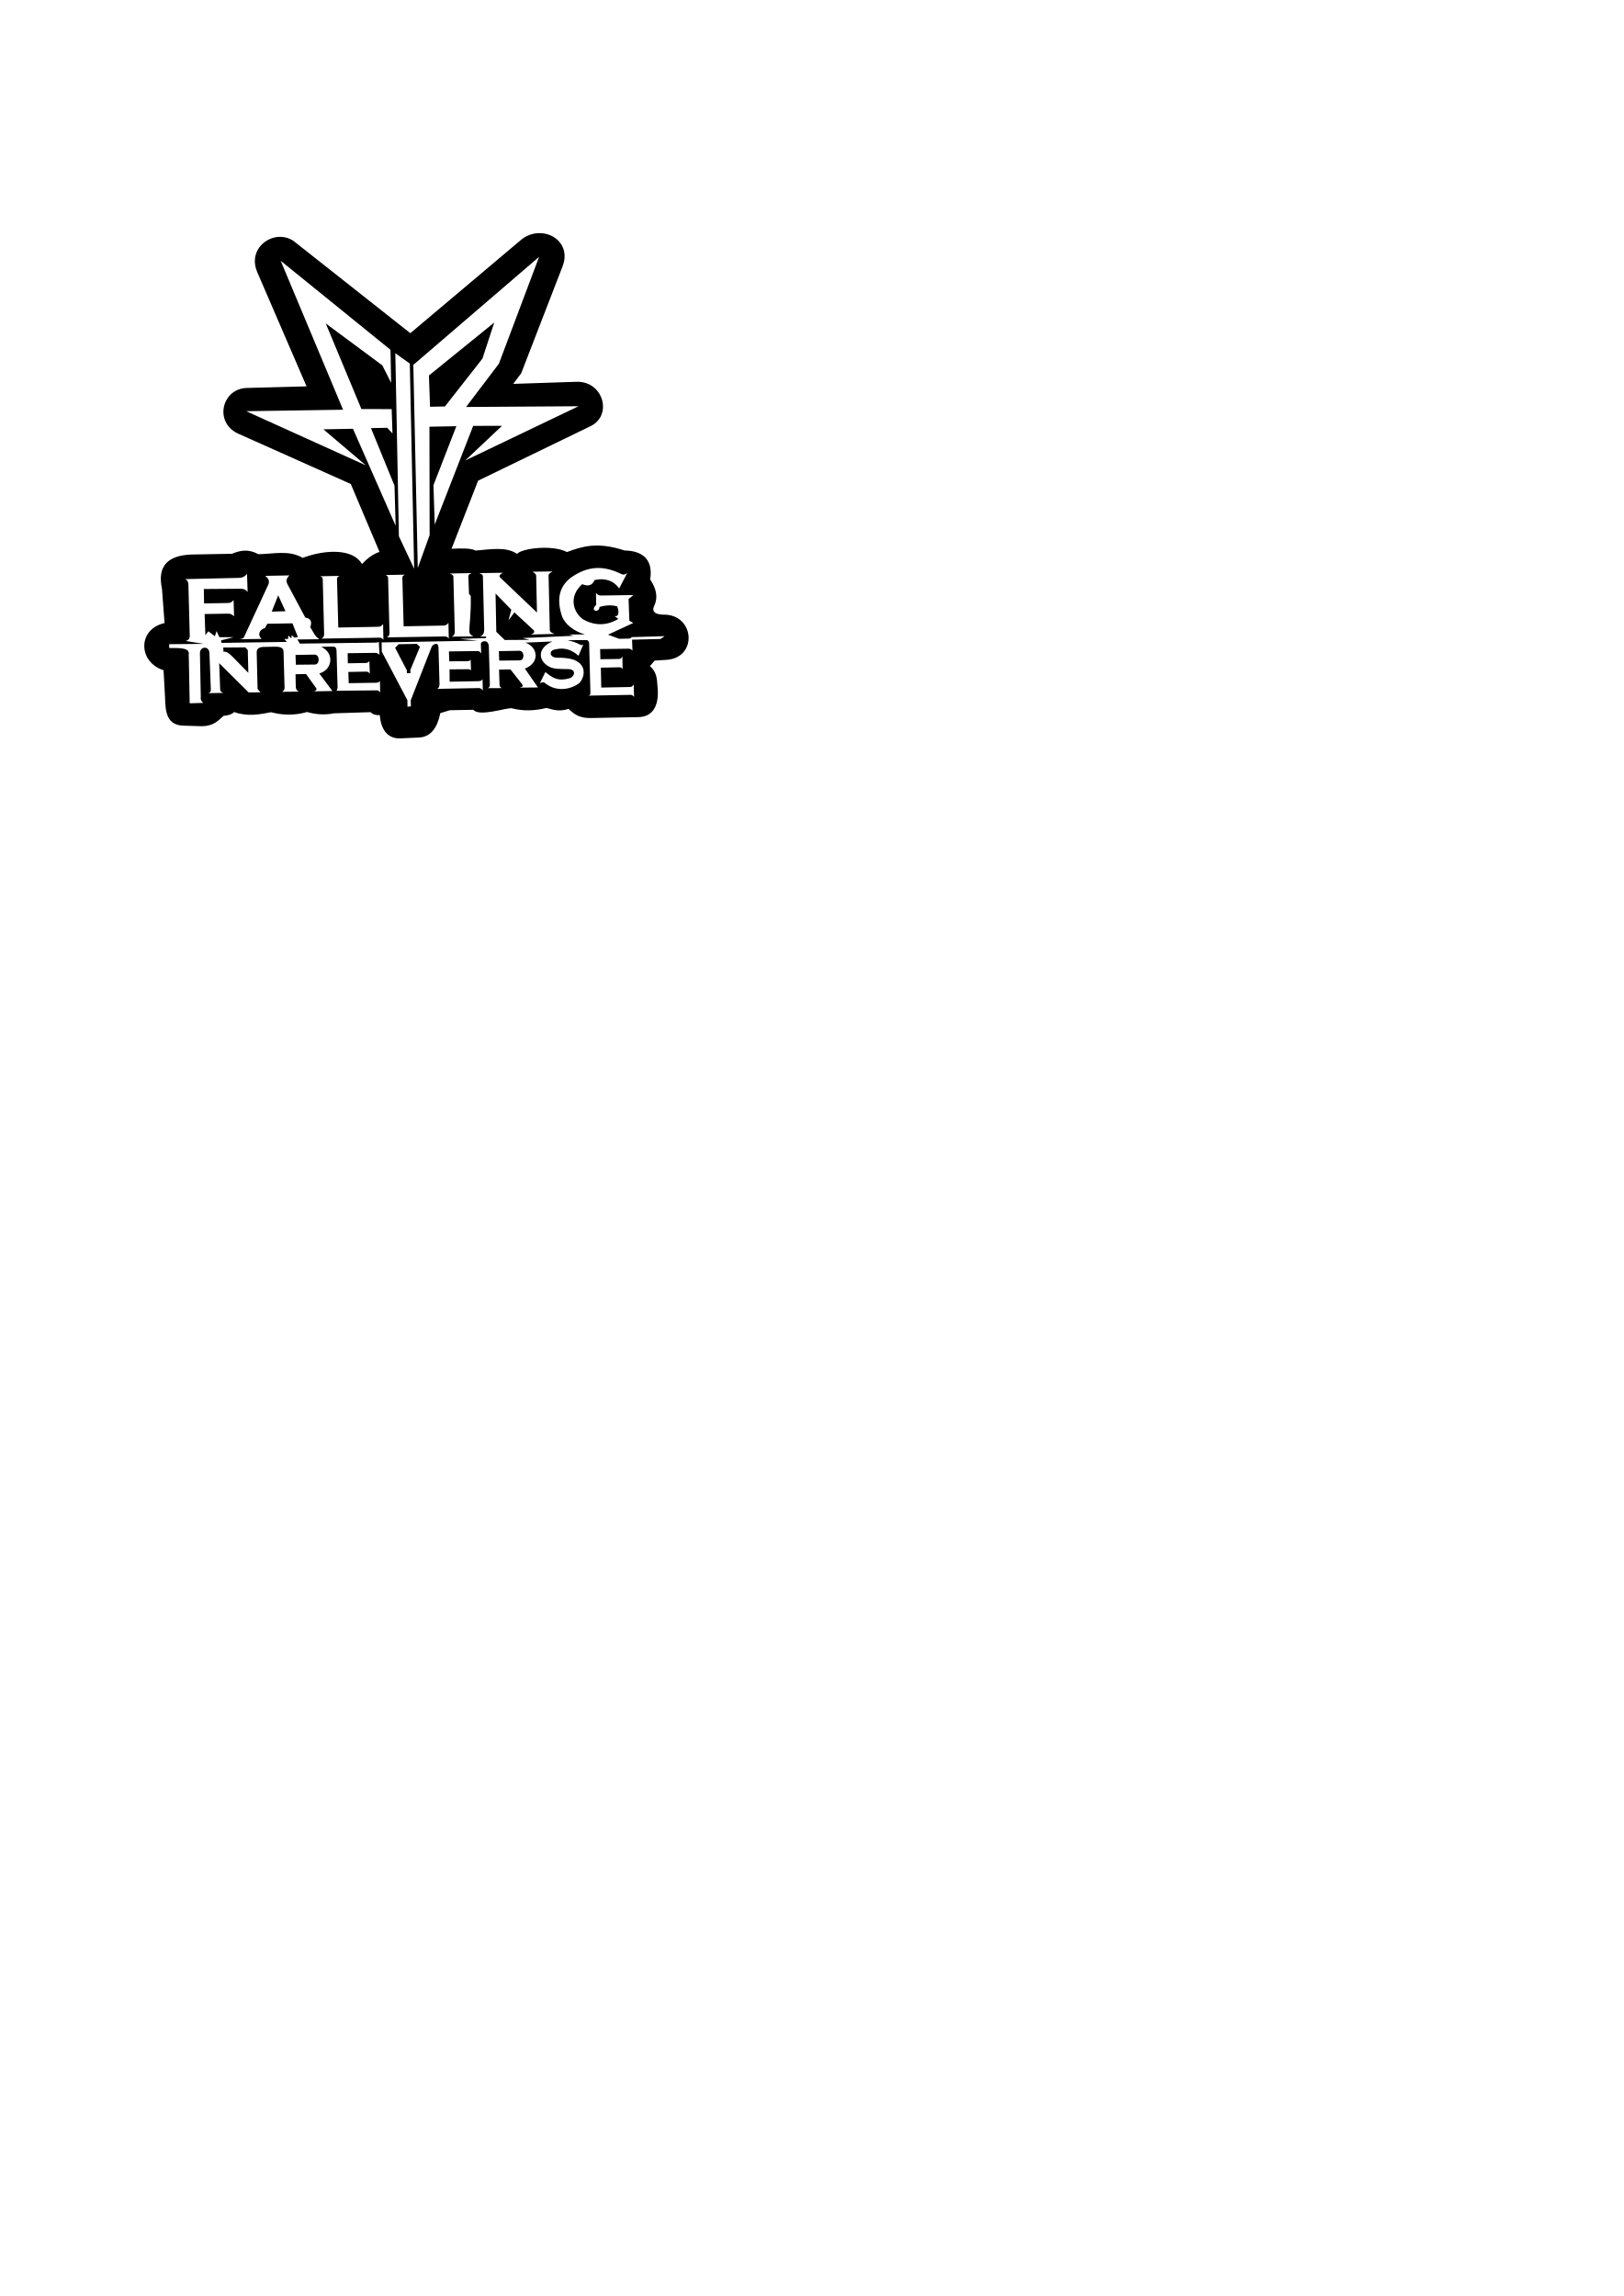
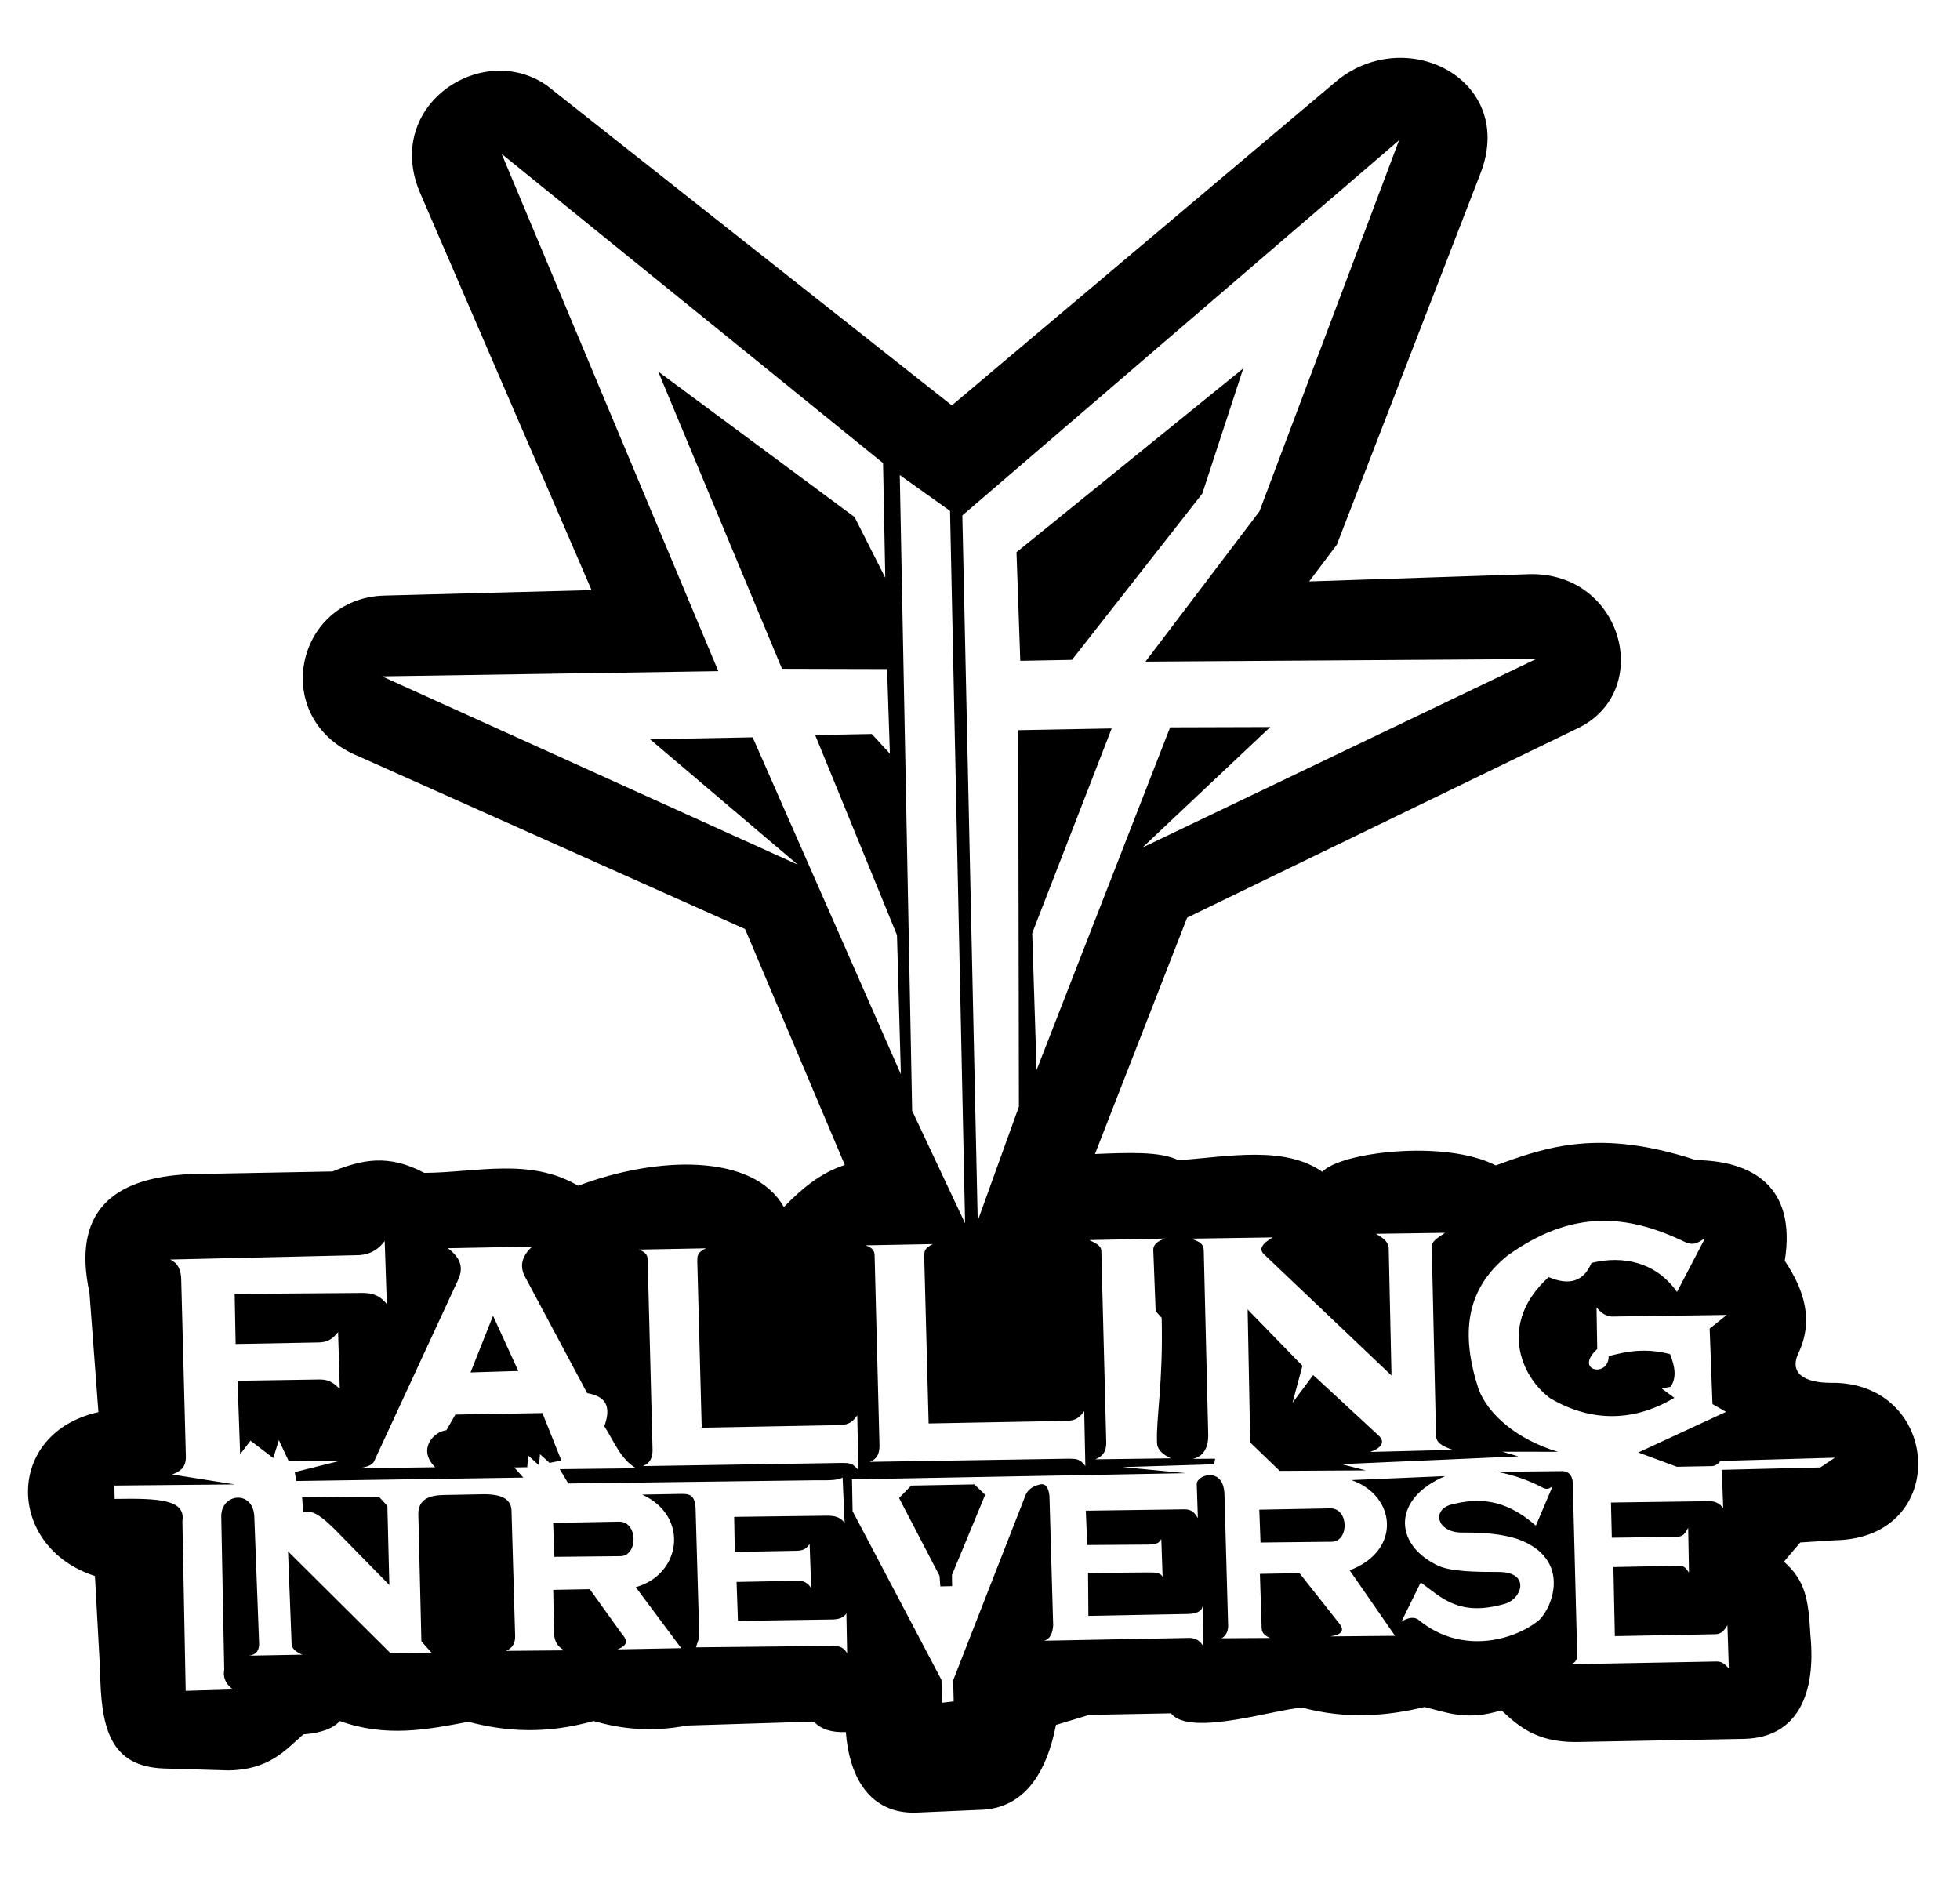
- <svg xmlns="http://www.w3.org/2000/svg" width="210mm" height="297mm" viewBox="0 0 210 297" version="1.1" id="svg2665">
+ <svg xmlns="http://www.w3.org/2000/svg" width="73mm" height="70mm" viewBox="0 0 73 70" version="1.1" id="svg2665">
  <defs id="defs2662" />
  <g id="layer1">
-     <path stroke="none" fill="black" data-view-type="laser" d="m 64.566,85.453 -0.046,-1.223 2.637,-0.049 c 0.714,-0.012 0.707,1.235 0.068,1.243 z m -11.486,1.625 -0.439,0.009 -0.03,-0.394 -1.507,-2.896 0.453,-0.465 2.351,-0.044 0.403,0.387 -1.239,2.989 z m 2.538,-34.464 -0.141,-4.045 8.446,-6.846 -1.526,4.663 -4.853,6.192 z m -17.352,33.372 -0.047,-1.264 2.461,-0.046 c 0.71,10e-4 0.7,1.28 0.047,1.285 z m -6.147,1.05 -0.073,-2.947 -0.318,-0.346 -2.859,0.024 0.042,0.557 c 0.381,-0.122 0.772,0.249 1.162,0.624 z m 3.862,-10.029 -0.838,2.111 1.779,-0.054 z M 36.177,30.634 c -2.052,0.037 -3.988,2.063 -2.908,4.564 l 6.381,14.782 -7.705,0.203 c -3.336,0.077 -4.346,4.635 -0.94,6.001 l 14.362,6.419 3.715,8.789 c -0.908,0.294 -1.616,0.891 -2.27,1.568 -1.126,-2.011 -4.722,-1.907 -7.662,-0.795 -1.8,-1.06 -3.799,-0.491 -5.729,-0.479 -1.351,-0.716 -2.321,-0.491 -3.421,-0.053 l -5.283,0.099 c -2.983,0.122 -4.404,1.465 -3.769,4.412 l 0.335,4.452 c -3.509,0.784 -3.442,5.037 -0.13,6.104 l 0.193,3.516 c 0.029,2.13 0.359,3.58 2.372,3.652 l 2.426,0.072 c 1.492,-0.029 2.091,-0.741 2.772,-1.343 0.665,-0.05 1.112,-0.218 1.358,-0.495 1.716,0.619 3.251,0.32 4.788,0.028 1.382,0.366 2.884,0.47 4.662,-0.029 1.023,0.296 2.142,0.425 3.485,0.169 l 4.722,-0.147 c 0.27,0.295 0.676,0.411 1.189,0.388 0.133,1.722 0.916,3.046 2.607,3.002 l 2.361,-0.103 c 1.641,-0.026 2.497,-1.325 2.86,-3.163 l 1.236,-0.375 3.045,-0.057 c 0.707,0.904 3.982,-0.19 4.907,-0.209 1.615,0.43 3.104,0.319 4.538,-0.026 0.831,0.201 1.569,0.526 2.862,0.122 0.716,0.673 1.417,1.24 3.007,1.176 l 6.029,-0.113 c 2.004,-0.044 2.688,-1.687 2.474,-3.86 -0.073,-1.333 -0.18,-2.023 -0.986,-2.739 l 0.608,-0.715 1.304,-0.083 c 4.334,-0.08 3.95,-5.932 -0.176,-5.863 -0.933,-0.002 -1.55,-0.333 -1.203,-1.092 0.577,-1.208 0.24,-2.346 -0.502,-3.452 0.449,-2.819 -1.269,-3.724 -3.306,-3.751 -3.579,-1.175 -5.536,-0.509 -7.457,0.198 -1.894,-0.977 -5.799,-0.492 -6.461,0.238 C 65.474,70.673 63.438,71.064 61.513,71.218 60.851,70.876 59.619,70.934 58.4,70.983 l 3.434,-8.805 14.474,-7.017 c 2.951,-1.338 1.787,-5.855 -1.729,-5.775 l -8.201,0.271 1.03,-1.369 5.327,-13.769 c 1.403,-3.489 -2.66,-5.631 -5.291,-3.538 L 53.07,43.1 37.979,31.18 c -0.529,-0.368 -1.119,-0.538 -1.703,-0.546 -0.033,-6.9e-4 -0.065,-2.7e-4 -0.098,1.3e-4 z m 0.125,3.1 14.204,11.515 0.083,4.271 -1.143,-2.26 -7.315,-5.422 4.612,11.073 3.913,0.01 0.105,3.151 -0.674,-0.734 -2.109,0.04 3.047,7.451 0.145,5.183 -5.52,-12.549 -3.823,0.072 5.498,4.668 -15.479,-7.011 12.525,-0.193 z m 33.423,-0.509 -5.202,13.825 -4.243,5.594 14.546,-0.096 -14.66,7.021 4.762,-4.489 -3.73,0.011 -4.974,12.765 -0.162,-5.101 2.96,-7.623 -3.48,0.065 0.024,14.021 -1.534,4.253 -0.574,-26.271 z m -18.595,12.469 1.872,1.334 0.561,26.538 -1.972,-4.194 z m -19.184,28.526 0.079,2.353 c -0.33,-0.423 -0.707,-0.426 -1.085,-0.415 l -4.582,0.034 0.036,1.866 3.065,-0.057 c 0.449,-0.003 0.589,-0.203 0.751,-0.387 l 0.063,2.114 c -0.191,-0.169 -0.341,-0.345 -0.732,-0.349 l -3.076,0.048 0.097,2.736 0.386,-0.505 0.848,0.648 0.207,-0.668 0.367,0.781 1.847,0.007 -1.619,0.404 0.051,0.331 8.46,-0.127 -0.337,-0.378 0.483,-0.009 0.035,-0.436 0.403,0.366 0.036,-0.415 0.358,0.325 0.438,-0.091 -0.704,-1.766 -3.242,0.056 -0.335,0.584 c -0.481,0.052 -1.088,0.712 -0.418,1.379 l -2.872,0.037 c 0.618,-0.075 0.583,-0.252 0.667,-0.41 l 3.08,-6.653 c 0.161,-0.383 0.104,-0.762 -0.407,-1.133 l 3.142,-0.059 c -0.417,0.385 -0.469,0.762 -0.241,1.166 l 2.293,4.292 c 0.831,0.138 0.847,0.636 0.639,1.233 0.345,0.536 0.617,1.247 1.184,1.565 l -2.846,0.033 0.318,0.533 9.12,-0.119 c 0.414,-0.004 0.902,0.026 1.097,-0.103 l 0.077,1.699 c -0.143,-0.225 -0.376,-0.288 -0.709,-0.277 l -3.406,0.043 0.024,1.306 2.307,-0.043 c 0.247,-0.006 0.37,-0.081 0.479,-0.258 l 0.06,1.658 c -0.129,-0.225 -0.311,-0.291 -0.517,-0.281 l -2.263,0.042 0.05,1.451 3.457,-0.052 c 0.284,0.004 0.488,-0.063 0.582,-0.23 l 0.029,1.493 c -0.152,-0.276 -0.371,-0.294 -0.599,-0.279 l -5.033,0.053 0.125,-0.376 -0.138,-4.809 c -0.032,-0.554 -0.283,-0.531 -0.626,-0.528 l -1.362,0.025 c 1.769,0.803 1.458,2.973 -0.24,3.448 l 1.693,2.271 -2.373,0.044 c 0.433,-0.172 0.359,-0.354 0.142,-0.604 l -1.175,-1.637 -1.362,0.025 0.031,1.617 c 0.01,0.317 0.152,0.518 0.386,0.636 l -2.176,0.02 c 0.257,-0.106 0.355,-0.311 0.34,-0.587 l -0.133,-4.602 c 0.001,-0.446 -0.324,-0.643 -1.024,-0.645 l -1.494,0.028 c -0.548,0.01 -0.936,0.156 -0.954,0.682 l 0.115,4.768 0.382,0.428 -1.538,0.008 -3.811,-3.787 0.133,3.451 c 0.004,0.171 0.162,0.296 0.403,0.397 l -1.999,0.037 c 0.292,-0.03 0.379,-0.207 0.387,-0.422 l -0.181,-4.767 c -0.044,-0.993 -1.256,-0.865 -1.23,0.024 l 0.11,5.681 c -0.059,0.345 0.093,0.566 0.322,0.741 l -1.757,0.053 -0.123,-6.324 c 0.126,-0.798 -0.849,-0.853 -2.522,-0.824 l -0.01,-0.498 4.483,-0.042 -2.337,-0.371 c 0.478,-0.162 0.528,-0.439 0.514,-0.715 l -0.171,-6.51 c -2.7e-4,-0.419 -0.145,-0.659 -0.411,-0.78 l 6.91,-0.161 c 0.433,0.008 0.799,-0.152 1.078,-0.528 z m 45.213,-0.746 c 1.084,-0.042 2.141,0.264 3.234,0.793 0.367,0.154 0.515,-0.04 0.723,-0.138 l -1.038,1.99 c -0.774,-1.102 -1.995,-1.373 -3.186,-1.081 -0.279,0.668 -0.798,0.867 -1.594,0.528 -1.868,1.691 -1.071,3.688 0.067,4.52 1.767,1.03 3.377,0.716 4.615,-0.024 l -0.468,-0.344 0.328,-0.068 c 0.235,-0.341 0.159,-0.764 -0.021,-1.215 -0.895,-0.236 -1.605,-0.109 -2.287,0.076 0.012,0.811 -1.318,0.56 -0.425,-0.267 l -0.026,-1.55 c 0.174,0.209 0.374,0.366 0.666,0.34 l 4.183,-0.059 -0.636,0.511 0.105,2.81 0.505,0.289 -3.268,1.513 1.439,0.533 1.274,-0.024 c 0.128,0.005 0.243,-0.062 0.348,-0.193 l 4.262,-0.121 -0.542,0.363 -3.669,0.089 0.05,1.421 c -0.136,-0.166 -0.281,-0.251 -0.495,-0.254 l -3.685,0.051 0.032,1.311 2.434,-0.034 c 0.253,-0.006 0.319,-0.183 0.41,-0.336 l 0.03,1.666 c -0.092,-0.109 -0.145,-0.256 -0.351,-0.253 l -2.464,0.049 0.054,2.573 3.732,-0.072 c 0.232,0.005 0.356,-0.153 0.461,-0.339 l 0.052,1.61 c -0.139,-0.131 -0.217,-0.252 -0.45,-0.255 l -5.471,0.102 c 0.185,-0.025 0.28,-0.152 0.273,-0.363 l -0.161,-6.276 c 0.013,-0.315 -0.098,-0.539 -0.384,-0.553 l -2.44,0.025 c 0.654,0.124 1.189,0.326 1.66,0.57 0.125,0.071 0.255,0.112 0.417,-0.049 l -0.631,1.484 c -1.188,-1.046 -2.214,-1.036 -3.202,-0.77 -0.691,0.23 -0.456,1.057 0.504,1.028 0.681,-0.004 1.426,0.039 2.049,0.252 1.986,0.741 1.27,2.544 0.762,3.014 -0.913,0.746 -2.877,1.297 -4.462,5.3e-4 -0.187,-0.16 -0.451,-0.084 -0.658,0.054 l 0.719,-1.465 c 0.783,0.576 1.439,1.297 3.159,0.791 0.619,-0.198 0.919,-1.157 -0.221,-1.178 -0.841,-0.001 -1.876,-0.003 -2.357,-0.267 -1.607,-0.805 -1.612,-2.488 0.331,-3.304 l -3.492,0.148 c 1.66,0.578 1.887,2.623 -0.067,3.361 l 1.69,2.439 -2.413,0.022 c 0.49,-0.077 0.514,-0.255 0.34,-0.476 l -1.484,-1.879 -1.476,0.026 0.065,2.005 c 0.002,0.137 0.047,0.27 0.315,0.382 l -1.807,0.011 c 0.148,-0.078 0.24,-0.245 0.244,-0.451 l -0.137,-4.9 c -0.026,-1.068 -1.045,-0.735 -1.032,-0.389 l 0.041,1.266 c -0.128,-0.224 -0.244,-0.32 -0.482,-0.328 l -3.691,0.051 0.053,1.279 2.323,-0.017 c 0.27,-0.016 0.373,-0.069 0.435,-0.215 l 0.049,1.409 c -0.092,-0.156 -0.276,-0.154 -0.531,-0.156 l -2.246,0.018 0.013,1.599 3.713,-0.07 c 0.252,-0.007 0.508,-0.068 0.544,-0.301 l 0.03,1.514 c -0.131,-0.222 -0.281,-0.308 -0.507,-0.322 l -5.433,0.105 c 0.233,-0.059 0.318,-0.281 0.341,-0.57 L 56.71,83.732 c -0.026,-0.323 -0.149,-0.519 -0.404,-0.428 -0.249,0.065 -0.435,0.203 -0.515,0.46 l -2.669,6.824 0.022,0.782 -0.439,0.05 -0.017,-0.85 -3.31,-6.285 -0.022,-1.184 12.437,-0.23 -2.356,-0.226 3.405,-0.105 0.04,-0.208 -0.835,0.006 c 0.404,-0.091 0.57,-0.419 0.577,-0.851 l -0.167,-6.904 c -0.006,-0.268 -0.154,-0.324 -0.459,-0.448 l 3.032,-0.046 c -0.408,0.229 -0.523,0.438 -0.34,0.618 l 4.759,4.526 -0.104,-4.758 c -0.021,-0.24 -0.228,-0.376 -0.472,-0.52 l 2.571,-0.037 c -0.221,0.157 -0.498,0.286 -0.495,0.528 l 0.159,7.049 c 0.025,0.224 0.156,0.343 0.625,0.507 l -3.076,0.078 c 0.474,-0.173 0.539,-0.394 0.317,-0.607 l -2.44,-2.257 -0.771,1.031 0.369,-1.376 -2.041,-2.098 0.096,4.955 1.098,1.058 3.209,-0.019 -0.906,-0.232 6.589,-0.289 -0.597,-0.175 2.066,0.003 c -1.518,-0.457 -2.572,-1.371 -2.946,-2.309 -0.689,-2.099 -0.48,-3.745 1.068,-4.998 1.199,-0.86 2.31,-1.249 3.394,-1.291 z m -16.143,0.656 c -0.249,0.082 -0.445,0.196 -0.444,0.428 l 0.088,2.278 0.224,0.245 c 0.061,2.44 -0.211,3.716 -0.173,4.645 -0.003,0.219 0.148,0.418 0.516,0.59 l -2.816,0.038 -2e-6,-1.6e-4 c 0.286,-0.112 0.397,-0.286 0.41,-0.588 l -0.184,-7.173 c -0.005,-0.221 -0.248,-0.301 -0.448,-0.406 z m -19.612,0.411 2.507,-0.047 c -0.327,0.158 -0.317,0.274 -0.323,0.462 l 0.165,6.219 5.142,-0.096 c 0.354,-0.005 0.505,-0.155 0.652,-0.365 l 0.042,2.047 c -0.204,-0.27 -0.333,-0.268 -0.601,-0.273 l -7.427,0.118 c 0.258,-0.103 0.357,-0.285 0.362,-0.588 l -0.181,-7.049 c 0.002,-0.204 -0.048,-0.326 -0.338,-0.429 z m 8.452,-0.158 2.507,-0.047 c -0.327,0.158 -0.317,0.274 -0.323,0.462 l 0.165,6.219 5.142,-0.096 c 0.354,-0.005 0.505,-0.155 0.652,-0.365 l 0.043,2.047 c -0.204,-0.27 -0.333,-0.268 -0.602,-0.273 l -7.427,0.118 c 0.258,-0.103 0.357,-0.285 0.362,-0.588 l -0.181,-7.049 c 0.002,-0.204 -0.048,-0.326 -0.338,-0.429 z" fill-rule="nonzero" id="path2276" />
+     <path stroke="none" fill="black" data-view-type="laser" d="m 46.948,57.452 -0.046,-1.223 2.637,-0.049 c 0.714,-0.012 0.707,1.235 0.068,1.243 z m -11.486,1.625 -0.439,0.009 -0.03,-0.394 -1.507,-2.896 0.453,-0.465 2.351,-0.044 0.403,0.387 -1.239,2.989 z m 2.538,-34.464 -0.141,-4.045 8.446,-6.846 -1.526,4.663 -4.853,6.192 z m -17.352,33.372 -0.047,-1.264 2.461,-0.046 c 0.71,10e-4 0.7,1.28 0.047,1.285 z m -6.147,1.05 -0.073,-2.947 -0.318,-0.346 -2.859,0.024 0.042,0.557 c 0.381,-0.122 0.772,0.249 1.162,0.624 z m 3.862,-10.029 -0.838,2.111 1.779,-0.054 z m 0.197,-46.373 c -2.052,0.037 -3.988,2.063 -2.908,4.564 l 6.381,14.782 -7.705,0.203 c -3.336,0.077 -4.346,4.635 -0.94,6.001 l 14.362,6.419 3.715,8.789 c -0.908,0.294 -1.616,0.891 -2.27,1.568 -1.126,-2.011 -4.722,-1.907 -7.662,-0.795 -1.8,-1.06 -3.799,-0.491 -5.729,-0.479 -1.351,-0.716 -2.321,-0.491 -3.421,-0.053 l -5.283,0.099 c -2.983,0.122 -4.404,1.465 -3.769,4.412 l 0.335,4.452 c -3.509,0.784 -3.442,5.037 -0.13,6.104 l 0.193,3.516 c 0.029,2.13 0.359,3.58 2.372,3.652 l 2.426,0.072 c 1.492,-0.029 2.091,-0.741 2.772,-1.343 0.665,-0.05 1.112,-0.218 1.358,-0.495 1.716,0.619 3.251,0.32 4.788,0.028 1.382,0.366 2.884,0.47 4.662,-0.029 1.023,0.296 2.142,0.425 3.485,0.169 l 4.722,-0.147 c 0.27,0.295 0.676,0.411 1.189,0.388 0.133,1.722 0.916,3.046 2.607,3.002 l 2.361,-0.103 c 1.641,-0.026 2.497,-1.325 2.86,-3.163 l 1.236,-0.375 3.045,-0.057 c 0.707,0.904 3.982,-0.19 4.907,-0.209 1.615,0.43 3.104,0.319 4.538,-0.026 0.831,0.201 1.569,0.526 2.862,0.122 0.716,0.673 1.417,1.24 3.007,1.176 l 6.029,-0.113 c 2.004,-0.044 2.688,-1.687 2.474,-3.86 -0.073,-1.333 -0.18,-2.023 -0.986,-2.739 l 0.608,-0.715 1.304,-0.083 c 4.334,-0.08 3.95,-5.932 -0.176,-5.863 -0.933,-0.002 -1.55,-0.333 -1.203,-1.092 0.577,-1.208 0.24,-2.346 -0.502,-3.452 0.449,-2.819 -1.269,-3.724 -3.306,-3.751 -3.579,-1.175 -5.536,-0.509 -7.457,0.198 -1.894,-0.977 -5.799,-0.492 -6.461,0.238 -1.394,-0.973 -3.43,-0.582 -5.355,-0.428 -0.662,-0.342 -1.894,-0.284 -3.113,-0.235 l 3.434,-8.805 14.474,-7.017 c 2.951,-1.338 1.787,-5.855 -1.729,-5.775 l -8.201,0.271 1.03,-1.369 5.327,-13.769 c 1.403,-3.489 -2.66,-5.631 -5.291,-3.538 L 35.451,15.099 20.36,3.179 c -0.529,-0.368 -1.119,-0.538 -1.703,-0.546 -0.033,-6.9e-4 -0.065,-2.7e-4 -0.098,1.3e-4 z m 0.125,3.1 14.204,11.515 0.083,4.271 -1.143,-2.26 -7.315,-5.422 4.612,11.073 3.913,0.01 0.105,3.151 -0.674,-0.734 -2.109,0.04 3.047,7.451 0.145,5.183 -5.52,-12.549 -3.823,0.072 5.498,4.668 -15.479,-7.011 12.525,-0.193 z m 33.423,-0.509 -5.202,13.825 -4.243,5.594 14.546,-0.096 -14.66,7.021 4.762,-4.489 -3.73,0.011 -4.974,12.765 -0.162,-5.101 2.96,-7.623 -3.48,0.065 0.024,14.021 -1.534,4.253 L 35.842,19.198 Z M 33.512,17.694 l 1.872,1.334 0.561,26.538 -1.972,-4.194 z m -19.184,28.526 0.079,2.353 c -0.33,-0.423 -0.707,-0.426 -1.085,-0.415 l -4.582,0.034 0.036,1.866 3.065,-0.057 c 0.449,-0.003 0.589,-0.203 0.751,-0.387 l 0.063,2.114 c -0.191,-0.169 -0.341,-0.345 -0.732,-0.349 l -3.076,0.048 0.097,2.736 0.386,-0.505 0.848,0.648 0.207,-0.668 0.367,0.781 1.847,0.007 -1.619,0.404 0.051,0.331 8.46,-0.127 -0.337,-0.378 0.483,-0.009 0.035,-0.436 0.403,0.366 0.036,-0.415 0.358,0.325 0.438,-0.091 -0.704,-1.766 -3.242,0.056 -0.335,0.584 c -0.481,0.052 -1.088,0.712 -0.418,1.379 l -2.872,0.037 c 0.618,-0.075 0.583,-0.252 0.667,-0.41 l 3.08,-6.653 c 0.161,-0.383 0.104,-0.762 -0.407,-1.133 l 3.142,-0.059 c -0.417,0.385 -0.469,0.762 -0.241,1.166 l 2.293,4.292 c 0.831,0.138 0.847,0.636 0.639,1.233 0.345,0.536 0.617,1.247 1.184,1.565 l -2.846,0.033 0.318,0.533 9.12,-0.119 c 0.414,-0.004 0.902,0.026 1.097,-0.103 l 0.077,1.699 c -0.143,-0.225 -0.376,-0.288 -0.709,-0.277 l -3.406,0.043 0.024,1.306 2.307,-0.043 c 0.247,-0.006 0.37,-0.081 0.479,-0.258 l 0.06,1.658 c -0.129,-0.225 -0.311,-0.291 -0.517,-0.281 l -2.263,0.042 0.05,1.451 3.457,-0.052 c 0.284,0.004 0.488,-0.063 0.582,-0.23 l 0.029,1.493 c -0.152,-0.276 -0.371,-0.294 -0.599,-0.279 l -5.033,0.053 0.125,-0.376 -0.138,-4.809 c -0.032,-0.554 -0.283,-0.531 -0.626,-0.528 l -1.362,0.025 c 1.769,0.803 1.458,2.973 -0.24,3.448 l 1.693,2.271 -2.373,0.044 c 0.433,-0.172 0.359,-0.354 0.142,-0.604 l -1.175,-1.637 -1.362,0.025 0.031,1.617 c 0.01,0.317 0.152,0.518 0.386,0.636 l -2.176,0.02 c 0.257,-0.106 0.355,-0.311 0.34,-0.587 l -0.133,-4.602 c 10e-4,-0.446 -0.324,-0.643 -1.024,-0.645 l -1.494,0.028 c -0.548,0.01 -0.936,0.156 -0.954,0.682 l 0.115,4.768 0.382,0.428 -1.538,0.008 -3.811,-3.787 0.133,3.451 c 0.004,0.171 0.162,0.296 0.403,0.397 l -1.999,0.037 c 0.292,-0.03 0.379,-0.207 0.387,-0.422 l -0.181,-4.767 c -0.044,-0.993 -1.256,-0.865 -1.23,0.024 l 0.11,5.681 c -0.059,0.345 0.093,0.566 0.322,0.741 l -1.757,0.053 -0.123,-6.324 c 0.126,-0.798 -0.849,-0.853 -2.522,-0.824 l -0.01,-0.498 4.483,-0.042 -2.337,-0.371 c 0.478,-0.162 0.528,-0.439 0.514,-0.715 l -0.171,-6.51 c -2.7e-4,-0.419 -0.145,-0.659 -0.411,-0.78 l 6.91,-0.161 c 0.433,0.008 0.799,-0.152 1.078,-0.528 z m 45.213,-0.746 c 1.084,-0.042 2.141,0.264 3.234,0.793 0.367,0.154 0.515,-0.04 0.723,-0.138 l -1.038,1.99 c -0.774,-1.102 -1.995,-1.373 -3.186,-1.081 -0.279,0.668 -0.798,0.867 -1.594,0.528 -1.868,1.691 -1.071,3.688 0.067,4.52 1.767,1.03 3.377,0.716 4.615,-0.024 l -0.468,-0.344 0.328,-0.068 c 0.235,-0.341 0.159,-0.764 -0.021,-1.215 -0.895,-0.236 -1.605,-0.109 -2.287,0.076 0.012,0.811 -1.318,0.56 -0.425,-0.267 l -0.026,-1.55 c 0.174,0.209 0.374,0.366 0.666,0.34 l 4.183,-0.059 -0.636,0.511 0.105,2.81 0.505,0.289 -3.268,1.513 1.439,0.533 1.274,-0.024 c 0.128,0.005 0.243,-0.062 0.348,-0.193 l 4.262,-0.121 -0.542,0.363 -3.669,0.089 0.05,1.421 c -0.136,-0.166 -0.281,-0.251 -0.495,-0.254 l -3.685,0.051 0.032,1.311 2.434,-0.034 c 0.253,-0.006 0.319,-0.183 0.41,-0.336 l 0.03,1.666 c -0.092,-0.109 -0.145,-0.256 -0.351,-0.253 l -2.464,0.049 0.054,2.573 3.732,-0.072 c 0.232,0.005 0.356,-0.153 0.461,-0.339 l 0.052,1.61 c -0.139,-0.131 -0.217,-0.252 -0.45,-0.255 l -5.471,0.102 c 0.185,-0.025 0.28,-0.152 0.273,-0.363 l -0.161,-6.276 c 0.013,-0.315 -0.098,-0.539 -0.384,-0.553 l -2.44,0.025 c 0.654,0.124 1.189,0.326 1.66,0.57 0.125,0.071 0.255,0.112 0.417,-0.049 l -0.631,1.484 c -1.188,-1.046 -2.214,-1.036 -3.202,-0.77 -0.691,0.23 -0.456,1.057 0.504,1.028 0.681,-0.004 1.426,0.039 2.049,0.252 1.986,0.741 1.27,2.544 0.762,3.014 -0.913,0.746 -2.877,1.297 -4.462,5.3e-4 -0.187,-0.16 -0.451,-0.084 -0.658,0.054 l 0.719,-1.465 c 0.783,0.576 1.439,1.297 3.159,0.791 0.619,-0.198 0.919,-1.157 -0.221,-1.178 -0.841,-10e-4 -1.876,-0.003 -2.357,-0.267 -1.607,-0.805 -1.612,-2.488 0.331,-3.304 l -3.492,0.148 c 1.66,0.578 1.887,2.623 -0.067,3.361 l 1.69,2.439 -2.413,0.022 c 0.49,-0.077 0.514,-0.255 0.34,-0.476 l -1.484,-1.879 -1.476,0.026 0.065,2.005 c 0.002,0.137 0.047,0.27 0.315,0.382 l -1.807,0.011 c 0.148,-0.078 0.24,-0.245 0.244,-0.451 l -0.137,-4.9 c -0.026,-1.068 -1.045,-0.735 -1.032,-0.389 l 0.041,1.266 c -0.128,-0.224 -0.244,-0.32 -0.482,-0.328 l -3.691,0.051 0.053,1.279 2.323,-0.017 c 0.27,-0.016 0.373,-0.069 0.435,-0.215 l 0.049,1.409 c -0.092,-0.156 -0.276,-0.154 -0.531,-0.156 l -2.246,0.018 0.013,1.599 3.713,-0.07 c 0.252,-0.007 0.508,-0.068 0.544,-0.301 l 0.03,1.514 c -0.131,-0.222 -0.281,-0.308 -0.507,-0.322 l -5.433,0.105 c 0.233,-0.059 0.318,-0.281 0.341,-0.57 l -0.138,-4.809 c -0.026,-0.323 -0.149,-0.519 -0.404,-0.428 -0.249,0.065 -0.435,0.203 -0.515,0.46 l -2.669,6.824 0.022,0.782 -0.439,0.05 -0.017,-0.85 -3.31,-6.285 -0.022,-1.184 12.437,-0.23 -2.356,-0.226 3.405,-0.105 0.04,-0.208 -0.835,0.006 c 0.404,-0.091 0.57,-0.419 0.577,-0.851 l -0.167,-6.904 c -0.006,-0.268 -0.154,-0.324 -0.459,-0.448 l 3.032,-0.046 c -0.408,0.229 -0.523,0.438 -0.34,0.618 l 4.759,4.526 -0.104,-4.758 c -0.021,-0.24 -0.228,-0.376 -0.472,-0.52 l 2.571,-0.037 c -0.221,0.157 -0.498,0.286 -0.495,0.528 l 0.159,7.049 c 0.025,0.224 0.156,0.343 0.625,0.507 l -3.076,0.078 c 0.474,-0.173 0.539,-0.394 0.317,-0.607 l -2.44,-2.257 -0.771,1.031 0.369,-1.376 -2.041,-2.098 0.096,4.955 1.098,1.058 3.209,-0.019 -0.906,-0.232 6.589,-0.289 -0.597,-0.175 2.066,0.003 c -1.518,-0.457 -2.572,-1.371 -2.946,-2.309 -0.689,-2.099 -0.48,-3.745 1.068,-4.998 1.199,-0.86 2.31,-1.249 3.394,-1.291 z m -16.143,0.656 c -0.249,0.082 -0.445,0.196 -0.444,0.428 l 0.088,2.278 0.224,0.245 c 0.061,2.44 -0.211,3.716 -0.173,4.645 -0.003,0.219 0.148,0.418 0.516,0.59 l -2.816,0.038 -2e-6,-1.6e-4 c 0.286,-0.112 0.397,-0.286 0.41,-0.588 l -0.184,-7.173 c -0.005,-0.221 -0.248,-0.301 -0.448,-0.406 z m -19.612,0.411 2.507,-0.047 c -0.327,0.158 -0.317,0.274 -0.323,0.462 l 0.165,6.219 5.142,-0.096 c 0.354,-0.005 0.505,-0.155 0.652,-0.365 l 0.042,2.047 c -0.204,-0.27 -0.333,-0.268 -0.601,-0.273 l -7.427,0.118 c 0.258,-0.103 0.357,-0.285 0.362,-0.588 l -0.181,-7.049 c 0.002,-0.204 -0.048,-0.326 -0.338,-0.429 z m 8.452,-0.158 2.507,-0.047 c -0.327,0.158 -0.317,0.274 -0.323,0.462 l 0.165,6.219 5.142,-0.096 c 0.354,-0.005 0.505,-0.155 0.652,-0.365 l 0.043,2.047 c -0.204,-0.27 -0.333,-0.268 -0.602,-0.273 l -7.427,0.118 c 0.258,-0.103 0.357,-0.285 0.362,-0.588 l -0.181,-7.049 c 0.002,-0.204 -0.048,-0.326 -0.338,-0.429 z" fill-rule="nonzero" id="path2276" />
  </g>
</svg>
